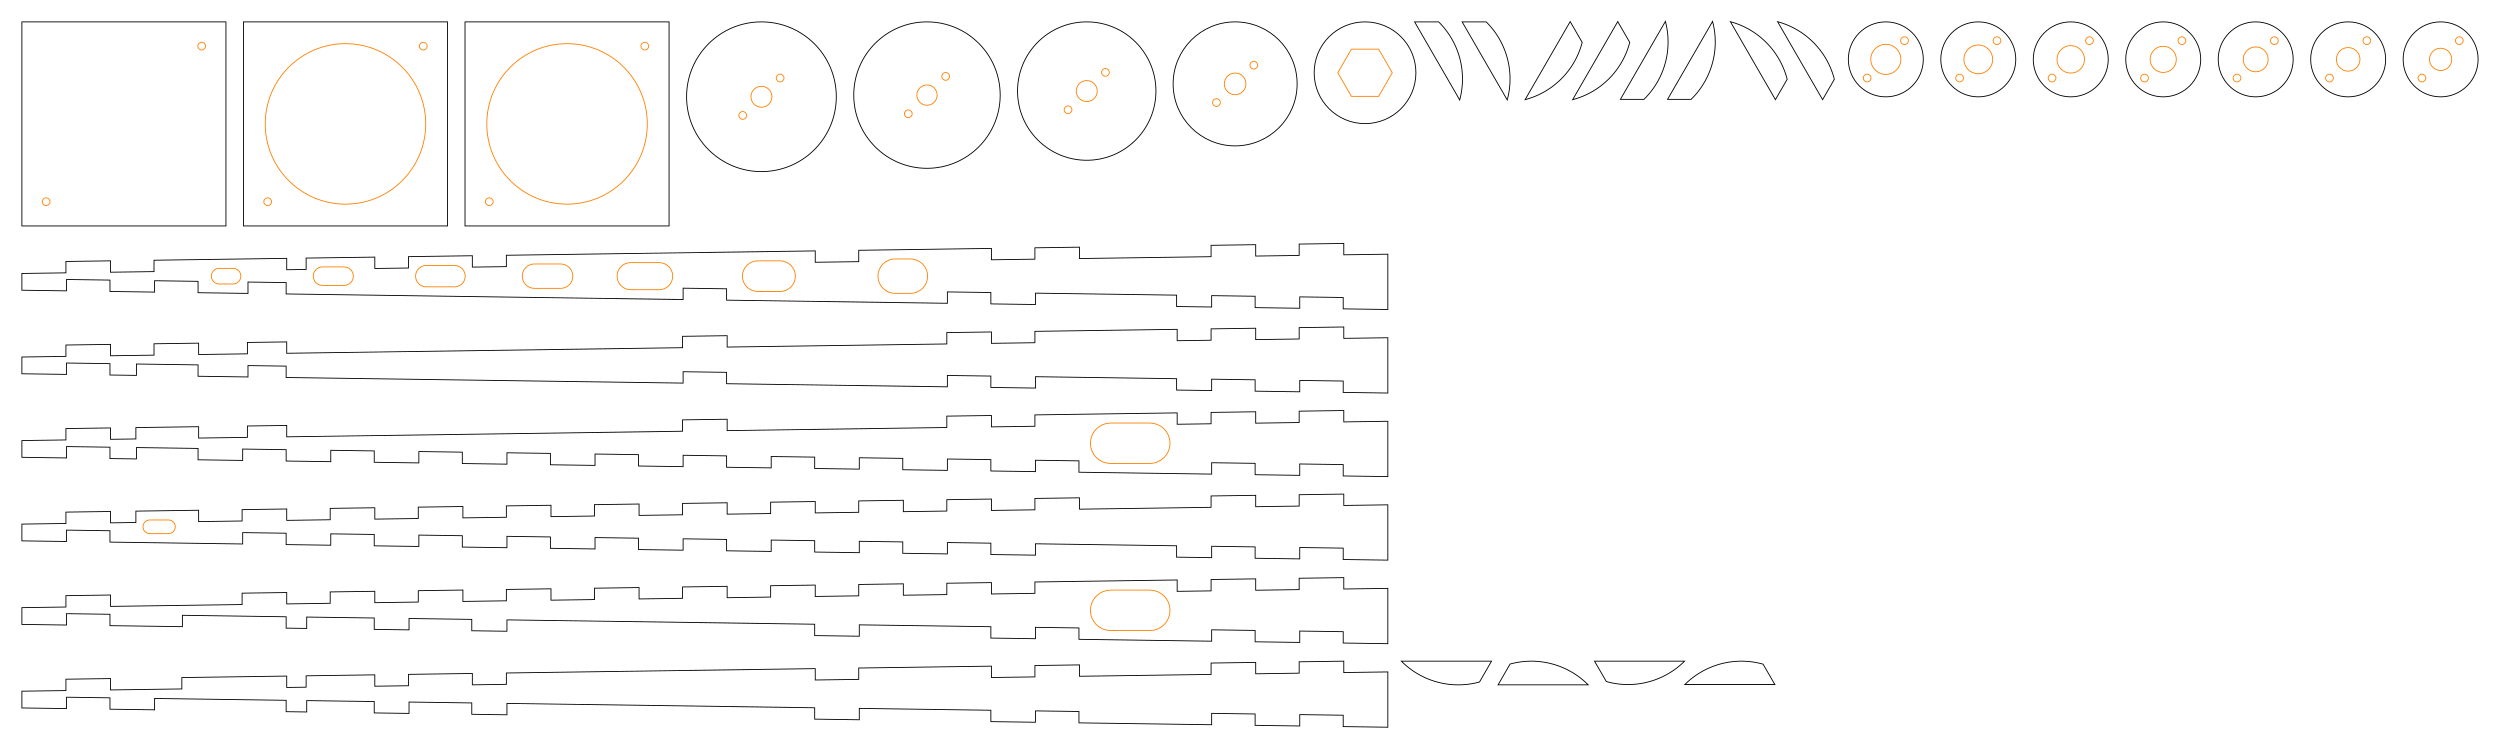
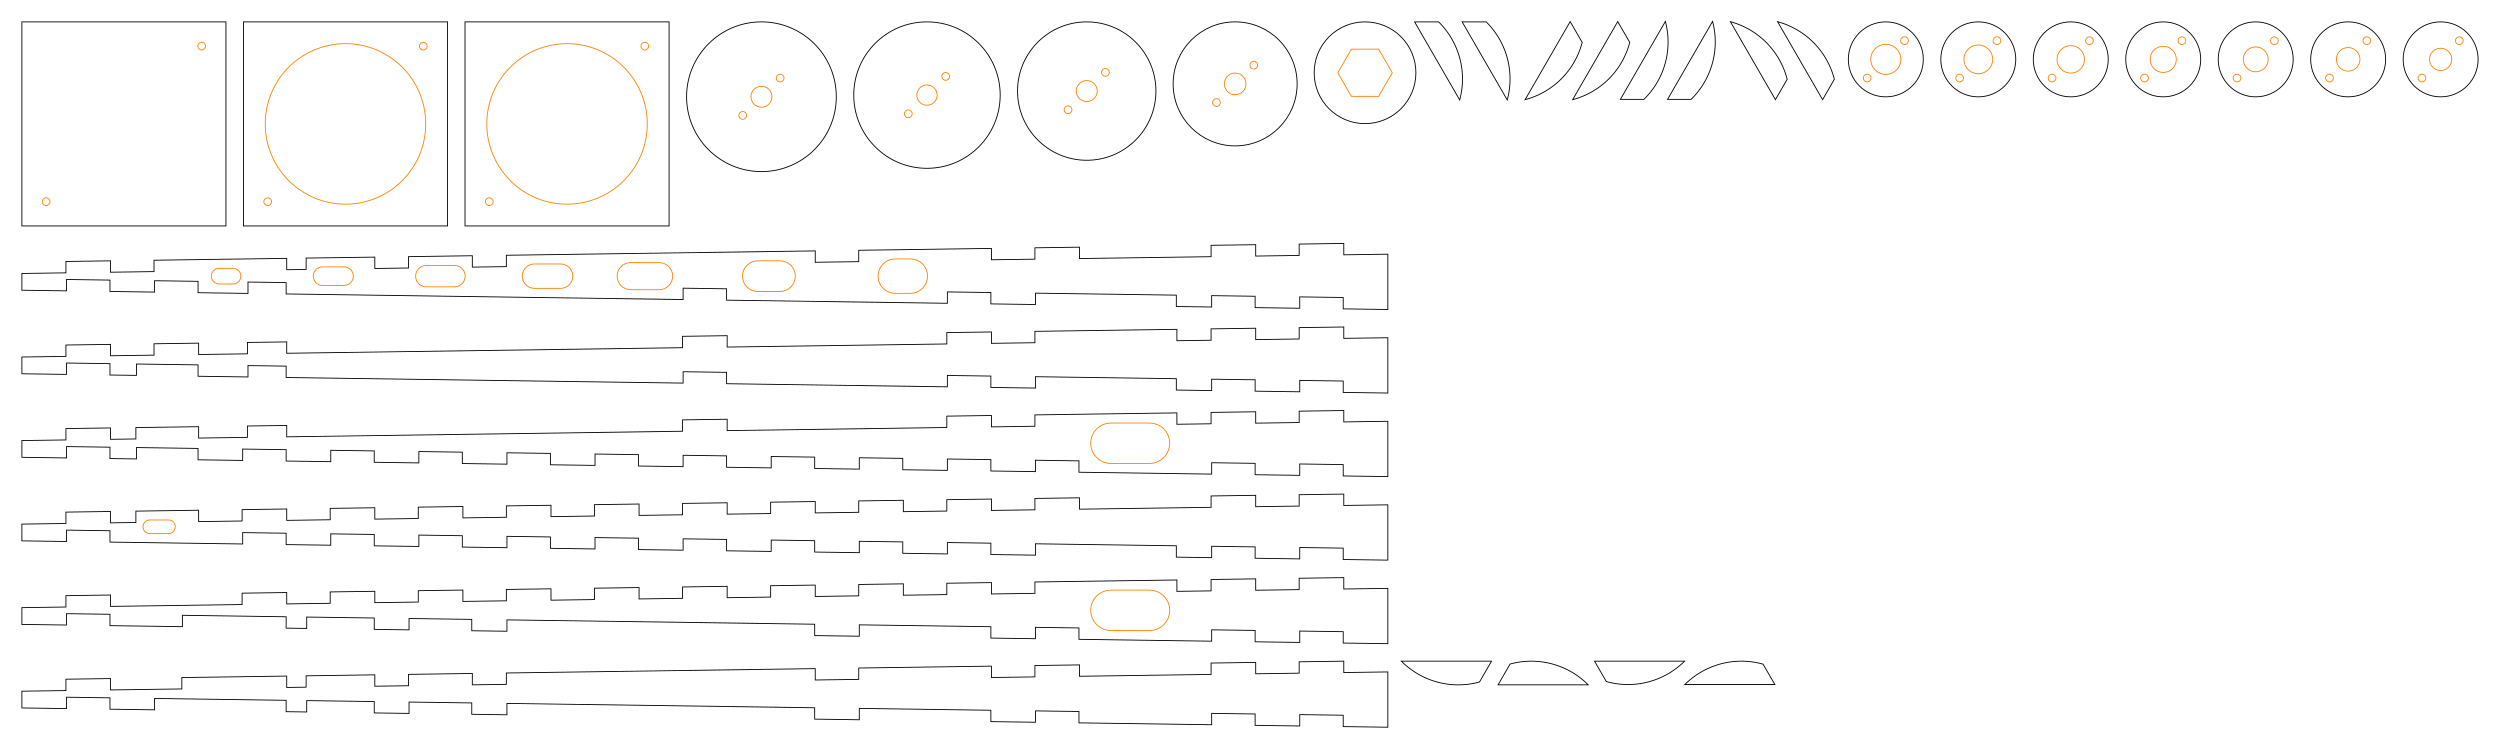
<svg xmlns="http://www.w3.org/2000/svg" width="571.27mm" height="171.18mm" viewBox="0 0 571.27 171.18">
  <g fill="none" stroke="#ff8000" stroke-width="0.2">
    <circle cx="46.087" cy="10.543" r="0.885" />
    <circle cx="10.543" cy="46.087" r="0.885" />
    <circle cx="78.945" cy="28.315" r="18.335" />
    <circle cx="96.717" cy="10.543" r="0.885" />
    <circle cx="61.173" cy="46.087" r="0.885" />
    <circle cx="129.575" cy="28.315" r="18.335" />
    <circle cx="147.347" cy="10.543" r="0.885" />
    <circle cx="111.803" cy="46.087" r="0.885" />
    <circle cx="173.996" cy="22.106" r="2.395" />
    <circle cx="178.266" cy="17.836" r="0.885" />
    <circle cx="169.726" cy="26.376" r="0.885" />
    <circle cx="211.821" cy="21.731" r="2.321" />
    <circle cx="216.091" cy="17.461" r="0.885" />
    <circle cx="207.551" cy="26.001" r="0.885" />
    <circle cx="248.328" cy="20.811" r="2.398" />
    <circle cx="252.598" cy="16.541" r="0.885" />
    <circle cx="244.058" cy="25.081" r="0.885" />
    <circle cx="282.238" cy="19.168" r="2.475" />
    <circle cx="286.509" cy="14.897" r="0.885" />
    <circle cx="277.968" cy="23.438" r="0.885" />
    <path d="M 315.033,11.233 L 318.145,16.624 L 315.033,22.014 L 308.809,22.014 L 305.696,16.624 L 308.809,11.233 Z" />
    <circle cx="430.925" cy="13.565" r="3.438" />
    <circle cx="435.195" cy="9.295" r="0.885" />
    <circle cx="426.655" cy="17.835" r="0.885" />
    <circle cx="452.055" cy="13.565" r="3.290" />
    <circle cx="456.325" cy="9.295" r="0.885" />
    <circle cx="447.785" cy="17.835" r="0.885" />
    <circle cx="473.185" cy="13.565" r="3.141" />
    <circle cx="477.455" cy="9.295" r="0.885" />
    <circle cx="468.915" cy="17.835" r="0.885" />
    <circle cx="494.315" cy="13.565" r="2.992" />
    <circle cx="498.585" cy="9.295" r="0.885" />
    <circle cx="490.045" cy="17.835" r="0.885" />
    <circle cx="515.445" cy="13.565" r="2.844" />
    <circle cx="519.715" cy="9.295" r="0.885" />
    <circle cx="511.175" cy="17.835" r="0.885" />
    <circle cx="536.575" cy="13.565" r="2.695" />
    <circle cx="540.845" cy="9.295" r="0.885" />
    <circle cx="532.305" cy="17.835" r="0.885" />
    <circle cx="557.705" cy="13.565" r="2.546" />
    <circle cx="561.975" cy="9.295" r="0.885" />
    <circle cx="553.435" cy="17.835" r="0.885" />
-     <path d="M 53.246,64.891 L 53.598,64.856 L 53.933,64.755 L 54.242,64.590 L 54.513,64.368 L 54.735,64.097 L 54.900,63.788 L 55.001,63.453 L 55.036,63.104 L 55.001,62.756 L 54.900,62.421 L 54.735,62.112 L 54.513,61.841 L 54.242,61.619 L 53.933,61.454 L 53.598,61.353 L 53.246,61.318 L 50.084,61.318 L 49.732,61.353 L 49.397,61.454 L 49.088,61.619 L 48.817,61.841 L 48.595,62.112 L 48.430,62.421 L 48.329,62.756 L 48.294,63.104 L 48.329,63.453 L 48.430,63.788 L 48.595,64.097 L 48.817,64.368 L 49.088,64.590 L 49.397,64.755 L 49.732,64.856 L 50.084,64.891 Z" />
-     <path d="M 78.628,65.220 L 79.044,65.179 L 79.441,65.058 L 79.806,64.863 L 80.127,64.600 L 80.390,64.279 L 80.585,63.914 L 80.706,63.517 L 80.746,63.104 L 80.706,62.692 L 80.585,62.295 L 80.390,61.930 L 80.127,61.609 L 79.806,61.346 L 79.441,61.151 L 79.044,61.030 L 78.628,60.989 L 73.702,60.989 L 73.286,61.030 L 72.889,61.151 L 72.524,61.346 L 72.203,61.609 L 71.940,61.930 L 71.745,62.295 L 71.624,62.692 L 71.584,63.104 L 71.624,63.517 L 71.745,63.914 L 71.940,64.279 L 72.203,64.600 L 72.524,64.863 L 72.889,65.058 L 73.286,65.179 L 73.702,65.220 Z" />
-     <path d="M 103.856,65.549 L 104.336,65.502 L 104.795,65.363 L 105.217,65.137 L 105.588,64.833 L 105.892,64.463 L 106.118,64.040 L 106.257,63.581 L 106.304,63.104 L 106.257,62.628 L 106.118,62.169 L 105.892,61.746 L 105.588,61.376 L 105.217,61.072 L 104.795,60.846 L 104.336,60.707 L 103.856,60.659 L 97.414,60.659 L 96.934,60.707 L 96.475,60.846 L 96.053,61.072 L 95.682,61.376 L 95.378,61.746 L 95.152,62.169 L 95.013,62.628 L 94.966,63.104 L 95.013,63.581 L 95.152,64.040 L 95.378,64.463 L 95.682,64.833 L 96.053,65.137 L 96.475,65.363 L 96.934,65.502 L 97.414,65.549 Z" />
-     <path d="M 128.101,65.893 L 128.649,65.839 L 129.172,65.681 L 129.654,65.423 L 130.076,65.076 L 130.423,64.654 L 130.681,64.172 L 130.840,63.648 L 130.893,63.104 L 130.840,62.560 L 130.681,62.037 L 130.423,61.555 L 130.076,61.133 L 129.654,60.786 L 129.172,60.528 L 128.649,60.369 L 128.101,60.316 L 122.129,60.316 L 121.581,60.369 L 121.058,60.528 L 120.576,60.786 L 120.154,61.133 L 119.807,61.555 L 119.549,62.037 L 119.390,62.560 L 119.337,63.104 L 119.390,63.648 L 119.549,64.172 L 119.807,64.654 L 120.154,65.076 L 120.576,65.423 L 121.058,65.681 L 121.581,65.839 L 122.129,65.893 Z" />
-     <path d="M 150.623,66.199 L 151.230,66.139 L 151.811,65.963 L 152.346,65.677 L 152.815,65.292 L 153.199,64.824 L 153.485,64.289 L 153.662,63.708 L 153.721,63.104 L 153.662,62.501 L 153.485,61.920 L 153.199,61.385 L 152.815,60.916 L 152.346,60.532 L 151.811,60.246 L 151.230,60.070 L 150.623,60.010 L 144.107,60.010 L 143.500,60.070 L 142.919,60.246 L 142.384,60.532 L 141.915,60.916 L 141.531,61.385 L 141.245,61.920 L 141.068,62.501 L 141.009,63.104 L 141.068,63.708 L 141.245,64.289 L 141.531,64.824 L 141.915,65.292 L 142.384,65.677 L 142.919,65.963 L 143.500,66.139 L 144.107,66.199 Z" />
-     <path d="M 178.248,66.603 L 178.934,66.535 L 179.590,66.336 L 180.195,66.013 L 180.725,65.578 L 181.160,65.048 L 181.483,64.443 L 181.682,63.787 L 181.750,63.104 L 181.682,62.422 L 181.483,61.766 L 181.160,61.161 L 180.725,60.631 L 180.195,60.196 L 179.590,59.872 L 178.934,59.673 L 178.248,59.606 L 173.142,59.606 L 172.456,59.673 L 171.800,59.872 L 171.195,60.196 L 170.665,60.631 L 170.230,61.161 L 169.907,61.766 L 169.708,62.422 L 169.640,63.104 L 169.708,63.787 L 169.907,64.443 L 170.230,65.048 L 170.665,65.578 L 171.195,66.013 L 171.800,66.336 L 172.456,66.535 L 173.142,66.603 Z" />
-     <path d="M 208.033,67.040 L 208.803,66.964 L 209.542,66.740 L 210.222,66.377 L 210.818,65.887 L 211.308,65.291 L 211.671,64.610 L 211.895,63.872 L 211.971,63.104 L 211.895,62.337 L 211.671,61.598 L 211.308,60.918 L 210.818,60.322 L 210.222,59.832 L 209.542,59.469 L 208.803,59.245 L 208.033,59.169 L 204.557,59.169 L 203.787,59.245 L 203.048,59.469 L 202.368,59.832 L 201.772,60.322 L 201.282,60.918 L 200.919,61.598 L 200.695,62.337 L 200.619,63.104 L 200.695,63.872 L 200.919,64.610 L 201.282,65.291 L 201.772,65.887 L 202.368,66.377 L 203.048,66.740 L 203.787,66.964 L 204.557,67.040 Z" />
-     <path d="M 262.740,105.907 L 263.644,105.818 L 264.511,105.555 L 265.310,105.128 L 266.010,104.553 L 266.584,103.853 L 267.011,103.054 L 267.274,102.188 L 267.363,101.286 L 267.274,100.385 L 267.011,99.518 L 266.584,98.719 L 266.010,98.019 L 265.310,97.445 L 264.511,97.018 L 263.644,96.755 L 262.740,96.666 L 253.790,96.666 L 252.886,96.755 L 252.019,97.018 L 251.220,97.445 L 250.520,98.019 L 249.946,98.719 L 249.519,99.518 L 249.256,100.385 L 249.167,101.286 L 249.256,102.188 L 249.519,103.054 L 249.946,103.853 L 250.520,104.553 L 251.220,105.128 L 252.019,105.555 L 252.886,105.818 L 253.790,105.907 Z" />
+     <path d="M 53.246,64.891 L 53.598,64.856 L 53.933,64.755 L 54.242,64.590 L 54.512,64.368 L 54.734,64.097 L 54.899,63.788 L 55.001,63.453 L 55.035,63.104 L 55.001,62.756 L 54.899,62.421 L 54.734,62.112 L 54.512,61.841 L 54.242,61.619 L 53.933,61.454 L 53.598,61.353 L 53.246,61.318 L 50.084,61.318 L 49.732,61.353 L 49.397,61.454 L 49.088,61.619 L 48.818,61.841 L 48.596,62.112 L 48.431,62.421 L 48.329,62.756 L 48.295,63.104 L 48.329,63.453 L 48.431,63.788 L 48.596,64.097 L 48.818,64.368 L 49.088,64.590 L 49.397,64.755 L 49.732,64.856 L 50.084,64.891 Z" />
+     <path d="M 78.627,65.220 L 79.043,65.179 L 79.439,65.058 L 79.805,64.863 L 80.125,64.600 L 80.388,64.279 L 80.584,63.914 L 80.704,63.517 L 80.745,63.104 L 80.704,62.692 L 80.584,62.295 L 80.388,61.930 L 80.125,61.609 L 79.805,61.346 L 79.439,61.151 L 79.043,61.030 L 78.627,60.989 L 73.703,60.989 L 73.287,61.030 L 72.891,61.151 L 72.525,61.346 L 72.205,61.609 L 71.942,61.930 L 71.746,62.295 L 71.626,62.692 L 71.585,63.104 L 71.626,63.517 L 71.746,63.914 L 71.942,64.279 L 72.205,64.600 L 72.525,64.863 L 72.891,65.058 L 73.287,65.179 L 73.703,65.220 Z" />
+     <path d="M 103.852,65.550 L 104.333,65.502 L 104.791,65.363 L 105.214,65.137 L 105.584,64.833 L 105.888,64.463 L 106.114,64.040 L 106.253,63.581 L 106.300,63.104 L 106.253,62.627 L 106.114,62.169 L 105.888,61.746 L 105.584,61.376 L 105.214,61.072 L 104.791,60.846 L 104.333,60.707 L 103.852,60.659 L 97.418,60.659 L 96.937,60.707 L 96.479,60.846 L 96.056,61.072 L 95.686,61.376 L 95.382,61.746 L 95.156,62.169 L 95.017,62.627 L 94.970,63.104 L 95.017,63.581 L 95.156,64.040 L 95.382,64.463 L 95.686,64.833 L 96.056,65.137 L 96.479,65.363 L 96.937,65.502 L 97.418,65.550 Z" />
+     <path d="M 128.093,65.893 L 128.641,65.840 L 129.164,65.681 L 129.646,65.423 L 130.068,65.076 L 130.415,64.654 L 130.673,64.172 L 130.832,63.648 L 130.885,63.104 L 130.832,62.560 L 130.673,62.037 L 130.415,61.555 L 130.068,61.133 L 129.646,60.786 L 129.164,60.528 L 128.641,60.369 L 128.093,60.315 L 122.137,60.315 L 121.589,60.369 L 121.066,60.528 L 120.584,60.786 L 120.162,61.133 L 119.815,61.555 L 119.557,62.037 L 119.398,62.560 L 119.345,63.104 L 119.398,63.648 L 119.557,64.172 L 119.815,64.654 L 120.162,65.076 L 120.584,65.423 L 121.066,65.681 L 121.589,65.840 L 122.137,65.893 Z" />
+     <path d="M 150.612,66.199 L 151.219,66.139 L 151.800,65.963 L 152.335,65.677 L 152.804,65.293 L 153.188,64.824 L 153.474,64.289 L 153.650,63.708 L 153.710,63.104 L 153.650,62.501 L 153.474,61.920 L 153.188,61.385 L 152.804,60.916 L 152.335,60.532 L 151.800,60.246 L 151.219,60.069 L 150.612,60.010 L 144.118,60.010 L 143.511,60.069 L 142.930,60.246 L 142.395,60.532 L 141.926,60.916 L 141.542,61.385 L 141.256,61.920 L 141.080,62.501 L 141.020,63.104 L 141.080,63.708 L 141.256,64.289 L 141.542,64.824 L 141.926,65.293 L 142.395,65.677 L 142.930,65.963 L 143.511,66.139 L 144.118,66.199 Z" />
+     <path d="M 178.233,66.603 L 178.919,66.536 L 179.575,66.337 L 180.180,66.013 L 180.710,65.578 L 181.145,65.048 L 181.468,64.443 L 181.667,63.787 L 181.735,63.104 L 181.667,62.422 L 181.468,61.766 L 181.145,61.161 L 180.710,60.631 L 180.180,60.196 L 179.575,59.872 L 178.919,59.673 L 178.233,59.606 L 173.157,59.606 L 172.471,59.673 L 171.815,59.872 L 171.210,60.196 L 170.680,60.631 L 170.245,61.161 L 169.922,61.766 L 169.723,62.422 L 169.655,63.104 L 169.723,63.787 L 169.922,64.443 L 170.245,65.048 L 170.680,65.578 L 171.210,66.013 L 171.815,66.337 L 172.471,66.536 L 173.157,66.603 Z" />
+     <path d="M 208.016,67.040 L 208.787,66.964 L 209.525,66.740 L 210.205,66.377 L 210.802,65.887 L 211.291,65.291 L 211.655,64.611 L 211.879,63.872 L 211.954,63.104 L 211.879,62.337 L 211.655,61.598 L 211.291,60.918 L 210.802,60.322 L 210.205,59.832 L 209.525,59.468 L 208.787,59.245 L 208.016,59.169 L 204.574,59.169 L 203.803,59.245 L 203.065,59.468 L 202.385,59.832 L 201.788,60.322 L 201.299,60.918 L 200.935,61.598 L 200.711,62.337 L 200.636,63.104 L 200.711,63.872 L 200.935,64.611 L 201.299,65.291 L 201.788,65.887 L 202.385,66.377 L 203.065,66.740 L 203.803,66.964 L 204.574,67.040 Z" />
+     <path d="M 262.676,105.908 L 263.580,105.819 L 264.447,105.556 L 265.246,105.129 L 265.946,104.554 L 266.521,103.854 L 266.948,103.055 L 267.211,102.188 L 267.300,101.286 L 267.211,100.385 L 266.948,99.518 L 266.521,98.719 L 265.946,98.019 L 265.246,97.444 L 264.447,97.017 L 263.580,96.754 L 262.676,96.665 L 253.854,96.665 L 252.950,96.754 L 252.083,97.017 L 251.284,97.444 L 250.584,98.019 L 250.009,98.719 L 249.582,99.518 L 249.319,100.385 L 249.230,101.286 L 249.319,102.188 L 249.582,103.055 L 250.009,103.854 L 250.584,104.554 L 251.284,105.129 L 252.083,105.556 L 252.950,105.819 L 253.854,105.908 Z" />
    <path d="M 38.481,121.943 L 38.790,121.913 L 39.084,121.824 L 39.355,121.679 L 39.592,121.484 L 39.787,121.247 L 39.931,120.976 L 40.020,120.683 L 40.051,120.377 L 40.020,120.072 L 39.931,119.778 L 39.787,119.507 L 39.592,119.270 L 39.355,119.075 L 39.084,118.930 L 38.790,118.841 L 38.481,118.811 L 34.249,118.811 L 33.940,118.841 L 33.646,118.930 L 33.375,119.075 L 33.138,119.270 L 32.943,119.507 L 32.799,119.778 L 32.710,120.072 L 32.679,120.377 L 32.710,120.683 L 32.799,120.976 L 32.943,121.247 L 33.138,121.484 L 33.375,121.679 L 33.646,121.824 L 33.940,121.913 L 34.249,121.943 Z" />
-     <path d="M 262.740,144.088 L 263.644,143.999 L 264.511,143.736 L 265.310,143.310 L 266.010,142.735 L 266.584,142.035 L 267.011,141.236 L 267.274,140.369 L 267.363,139.468 L 267.274,138.567 L 267.011,137.700 L 266.584,136.901 L 266.010,136.201 L 265.310,135.626 L 264.511,135.199 L 263.644,134.937 L 262.740,134.847 L 253.790,134.847 L 252.886,134.937 L 252.019,135.199 L 251.220,135.626 L 250.520,136.201 L 249.946,136.901 L 249.519,137.700 L 249.256,138.567 L 249.167,139.468 L 249.256,140.369 L 249.519,141.236 L 249.946,142.035 L 250.520,142.735 L 251.220,143.310 L 252.019,143.736 L 252.886,143.999 L 253.790,144.088 Z" />
+     <path d="M 262.676,144.089 L 263.580,144.000 L 264.447,143.737 L 265.246,143.310 L 265.946,142.736 L 266.521,142.035 L 266.948,141.236 L 267.211,140.369 L 267.300,139.468 L 267.211,138.566 L 266.948,137.700 L 266.521,136.901 L 265.946,136.200 L 265.246,135.626 L 264.447,135.199 L 263.580,134.936 L 262.676,134.847 L 253.854,134.847 L 252.950,134.936 L 252.083,135.199 L 251.284,135.626 L 250.584,136.200 L 250.009,136.901 L 249.582,137.700 L 249.319,138.566 L 249.230,139.468 L 249.319,140.369 L 249.582,141.236 L 250.009,142.035 L 250.584,142.736 L 251.284,143.310 L 252.083,143.737 L 252.950,144.000 L 253.854,144.089 Z" />
  </g>
  <g fill="none" stroke="#000000" stroke-width="0.2">
    <path d="M 51.630,5.000 L 51.630,51.630 L 5.000,51.630 L 5.000,5.000 Z" />
    <path d="M 102.260,5.000 L 102.260,51.630 L 55.630,51.630 L 55.630,5.000 Z" />
    <path d="M 152.890,5.000 L 152.890,51.630 L 106.260,51.630 L 106.260,5.000 Z" />
    <circle cx="173.996" cy="22.106" r="17.106" />
    <circle cx="211.821" cy="21.731" r="16.731" />
    <circle cx="248.328" cy="20.811" r="15.811" />
    <circle cx="282.238" cy="19.168" r="14.167" />
    <circle cx="311.921" cy="16.624" r="11.624" />
    <path d="M 333.705,22.220 L 333.809,21.752 L 333.900,21.281 L 333.979,20.808 L 334.045,20.334 L 334.099,19.857 L 334.141,19.380 L 334.170,18.901 L 334.186,18.422 L 334.190,17.942 L 334.181,17.463 L 334.160,16.984 L 334.126,16.506 L 334.080,16.028 L 334.021,15.553 L 333.950,15.078 L 333.866,14.606 L 333.770,14.136 L 333.662,13.669 L 333.542,13.205 L 333.409,12.744 L 333.265,12.287 L 333.109,11.834 L 332.940,11.385 L 332.760,10.941 L 332.569,10.501 L 332.366,10.067 L 332.152,9.638 L 331.926,9.214 L 331.690,8.797 L 331.443,8.386 L 331.185,7.982 L 330.917,7.585 L 330.638,7.195 L 330.349,6.812 L 330.050,6.437 L 329.742,6.070 L 329.424,5.711 L 329.097,5.361 L 328.742,5.000 L 323.250,5.000 L 330.795,18.067 L 333.551,22.841 Z" />
    <path d="M 344.571,22.220 L 344.675,21.752 L 344.766,21.281 L 344.845,20.808 L 344.911,20.334 L 344.965,19.857 L 345.007,19.380 L 345.036,18.901 L 345.052,18.422 L 345.056,17.942 L 345.047,17.463 L 345.026,16.984 L 344.992,16.506 L 344.946,16.028 L 344.887,15.553 L 344.816,15.078 L 344.732,14.606 L 344.636,14.136 L 344.528,13.669 L 344.408,13.205 L 344.275,12.744 L 344.131,12.287 L 343.975,11.834 L 343.806,11.385 L 343.626,10.941 L 343.435,10.501 L 343.232,10.067 L 343.018,9.638 L 342.792,9.214 L 342.556,8.797 L 342.309,8.386 L 342.051,7.982 L 341.783,7.585 L 341.504,7.195 L 341.215,6.812 L 340.916,6.437 L 340.608,6.070 L 340.290,5.711 L 339.963,5.361 L 339.608,5.000 L 334.116,5.000 L 341.661,18.067 L 344.417,22.841 Z" />
    <path d="M 349.113,22.599 L 349.570,22.455 L 350.024,22.298 L 350.473,22.130 L 350.917,21.950 L 351.357,21.759 L 351.791,21.556 L 352.220,21.342 L 352.643,21.116 L 353.060,20.880 L 353.471,20.633 L 353.875,20.375 L 354.273,20.106 L 354.663,19.828 L 355.046,19.539 L 355.421,19.240 L 355.788,18.932 L 356.147,18.614 L 356.497,18.287 L 356.839,17.950 L 357.172,17.605 L 357.495,17.251 L 357.810,16.889 L 358.114,16.519 L 358.409,16.141 L 358.694,15.756 L 358.969,15.363 L 359.233,14.963 L 359.487,14.556 L 359.730,14.143 L 359.962,13.723 L 360.184,13.298 L 360.393,12.866 L 360.592,12.430 L 360.779,11.989 L 360.954,11.542 L 361.118,11.092 L 361.270,10.637 L 361.410,10.178 L 361.545,9.691 L 358.799,4.935 L 351.255,18.002 L 348.498,22.776 Z" />
    <path d="M 359.979,22.599 L 360.436,22.455 L 360.890,22.298 L 361.339,22.130 L 361.783,21.950 L 362.223,21.759 L 362.657,21.556 L 363.086,21.342 L 363.509,21.116 L 363.926,20.880 L 364.337,20.633 L 364.741,20.375 L 365.139,20.106 L 365.529,19.828 L 365.912,19.539 L 366.287,19.240 L 366.654,18.932 L 367.013,18.614 L 367.363,18.287 L 367.705,17.950 L 368.038,17.605 L 368.361,17.251 L 368.676,16.889 L 368.980,16.519 L 369.275,16.141 L 369.560,15.756 L 369.835,15.363 L 370.099,14.963 L 370.353,14.556 L 370.596,14.143 L 370.828,13.723 L 371.050,13.298 L 371.259,12.866 L 371.458,12.430 L 371.645,11.989 L 371.821,11.542 L 371.984,11.092 L 372.136,10.637 L 372.276,10.178 L 372.411,9.691 L 369.665,4.935 L 362.121,18.002 L 359.364,22.776 Z" />
    <path d="M 380.556,4.892 L 377.857,9.566 L 370.271,22.706 L 375.645,22.706 L 376.002,22.348 L 376.331,21.999 L 376.651,21.642 L 376.962,21.277 L 377.263,20.904 L 377.554,20.523 L 377.835,20.134 L 378.105,19.738 L 378.365,19.336 L 378.615,18.926 L 378.854,18.510 L 379.082,18.088 L 379.298,17.661 L 379.504,17.227 L 379.698,16.789 L 379.880,16.346 L 380.051,15.898 L 380.210,15.445 L 380.357,14.989 L 380.492,14.529 L 380.615,14.065 L 380.726,13.599 L 380.824,13.130 L 380.911,12.658 L 380.985,12.184 L 381.046,11.709 L 381.095,11.232 L 381.132,10.754 L 381.156,10.275 L 381.167,9.796 L 381.166,9.316 L 381.152,8.837 L 381.126,8.358 L 381.087,7.880 L 381.036,7.403 L 380.972,6.928 L 380.896,6.455 L 380.808,5.984 L 380.707,5.515 Z" />
    <path d="M 391.336,4.892 L 388.638,9.566 L 381.051,22.706 L 386.426,22.706 L 386.782,22.348 L 387.112,21.999 L 387.432,21.642 L 387.742,21.277 L 388.043,20.904 L 388.334,20.523 L 388.615,20.134 L 388.886,19.738 L 389.146,19.336 L 389.395,18.926 L 389.634,18.510 L 389.862,18.088 L 390.079,17.661 L 390.284,17.227 L 390.478,16.789 L 390.660,16.346 L 390.831,15.898 L 390.990,15.445 L 391.137,14.989 L 391.272,14.529 L 391.395,14.065 L 391.506,13.599 L 391.605,13.130 L 391.691,12.658 L 391.765,12.184 L 391.827,11.709 L 391.876,11.232 L 391.912,10.754 L 391.936,10.275 L 391.948,9.796 L 391.946,9.316 L 391.933,8.837 L 391.907,8.358 L 391.868,7.880 L 391.817,7.403 L 391.753,6.928 L 391.677,6.455 L 391.588,5.984 L 391.488,5.515 Z" />
    <path d="M 395.411,4.957 L 398.110,9.631 L 405.696,22.771 L 408.384,18.117 L 408.252,17.629 L 408.114,17.169 L 407.965,16.714 L 407.804,16.262 L 407.631,15.815 L 407.447,15.372 L 407.251,14.935 L 407.043,14.503 L 406.824,14.076 L 406.595,13.655 L 406.354,13.240 L 406.103,12.832 L 405.840,12.431 L 405.568,12.036 L 405.285,11.649 L 404.992,11.269 L 404.690,10.897 L 404.378,10.533 L 404.056,10.178 L 403.725,9.831 L 403.385,9.492 L 403.037,9.163 L 402.680,8.843 L 402.314,8.533 L 401.941,8.232 L 401.560,7.941 L 401.171,7.660 L 400.776,7.389 L 400.373,7.129 L 399.963,6.879 L 399.548,6.641 L 399.126,6.413 L 398.698,6.196 L 398.265,5.991 L 397.826,5.797 L 397.383,5.614 L 396.935,5.444 L 396.483,5.285 L 396.026,5.138 Z" />
    <path d="M 406.192,4.957 L 408.890,9.631 L 416.477,22.771 L 419.164,18.117 L 419.032,17.629 L 418.895,17.169 L 418.746,16.714 L 418.584,16.262 L 418.412,15.815 L 418.227,15.372 L 418.031,14.935 L 417.824,14.503 L 417.605,14.076 L 417.375,13.655 L 417.134,13.240 L 416.883,12.832 L 416.621,12.431 L 416.348,12.036 L 416.066,11.649 L 415.773,11.269 L 415.470,10.897 L 415.158,10.533 L 414.836,10.178 L 414.506,9.831 L 414.166,9.492 L 413.817,9.163 L 413.460,8.843 L 413.095,8.533 L 412.721,8.232 L 412.340,7.941 L 411.952,7.660 L 411.556,7.389 L 411.153,7.129 L 410.744,6.879 L 410.328,6.641 L 409.906,6.413 L 409.478,6.196 L 409.045,5.991 L 408.607,5.797 L 408.163,5.614 L 407.715,5.444 L 407.263,5.285 L 406.807,5.138 Z" />
    <circle cx="430.925" cy="13.565" r="8.565" />
    <circle cx="452.055" cy="13.565" r="8.565" />
    <circle cx="473.185" cy="13.565" r="8.565" />
    <circle cx="494.315" cy="13.565" r="8.565" />
    <circle cx="515.445" cy="13.565" r="8.565" />
    <circle cx="536.575" cy="13.565" r="8.565" />
    <circle cx="557.705" cy="13.565" r="8.565" />
-     <path d="M 5.000,62.489 L 15.065,62.347 L 15.065,59.749 L 25.259,59.605 L 25.259,62.203 L 35.194,62.063 L 35.194,59.465 L 65.517,59.037 L 65.517,61.635 L 69.953,61.572 L 69.953,58.974 L 85.646,58.753 L 85.646,61.351 L 93.336,61.243 L 93.336,58.644 L 107.934,58.438 L 107.934,61.037 L 115.710,60.927 L 115.710,58.329 L 186.291,57.333 L 186.291,59.931 L 196.226,59.791 L 196.226,57.193 L 226.549,56.765 L 226.549,59.363 L 236.484,59.223 L 236.484,56.625 L 246.678,56.481 L 246.678,59.079 L 276.742,58.655 L 276.742,56.057 L 286.936,55.913 L 286.936,58.511 L 296.871,58.371 L 296.871,55.773 L 307.065,55.629 L 307.065,58.227 L 317.130,58.085 L 317.130,70.722 L 306.935,70.578 L 306.935,67.980 L 297.001,67.840 L 297.001,70.438 L 286.806,70.294 L 286.806,67.696 L 276.872,67.556 L 276.872,70.154 L 268.863,70.041 L 268.863,67.443 L 236.614,66.988 L 236.614,69.586 L 226.419,69.442 L 226.419,66.844 L 216.485,66.704 L 216.485,69.302 L 166.032,68.590 L 166.032,65.992 L 156.098,65.852 L 156.098,68.450 L 65.387,67.170 L 65.387,64.572 L 56.666,64.449 L 56.666,67.047 L 45.258,66.886 L 45.258,64.288 L 35.324,64.148 L 35.324,66.746 L 25.129,66.602 L 25.129,64.004 L 15.195,63.864 L 15.195,66.462 L 5.000,66.318 Z" />
-     <path d="M 5.000,81.580 L 15.065,81.438 L 15.065,78.840 L 25.259,78.696 L 25.259,81.294 L 35.194,81.154 L 35.194,78.556 L 45.388,78.412 L 45.388,81.010 L 56.536,80.853 L 56.536,78.255 L 65.517,78.128 L 65.517,80.726 L 155.968,79.450 L 155.968,76.852 L 166.162,76.708 L 166.162,79.306 L 216.355,78.598 L 216.355,76.000 L 226.549,75.856 L 226.549,78.454 L 236.484,78.314 L 236.484,75.716 L 268.993,75.257 L 268.993,77.855 L 276.742,77.746 L 276.742,75.148 L 286.936,75.004 L 286.936,77.602 L 296.871,77.462 L 296.871,74.864 L 307.065,74.720 L 307.065,77.318 L 317.130,77.176 L 317.130,89.813 L 306.935,89.669 L 306.935,87.071 L 297.001,86.931 L 297.001,89.529 L 286.806,89.385 L 286.806,86.787 L 276.872,86.647 L 276.872,89.245 L 268.863,89.132 L 268.863,86.534 L 236.614,86.079 L 236.614,88.677 L 226.419,88.533 L 226.419,85.935 L 216.485,85.795 L 216.485,88.393 L 166.032,87.681 L 166.032,85.083 L 156.098,84.943 L 156.098,87.541 L 65.387,86.261 L 65.387,83.663 L 56.666,83.540 L 56.666,86.138 L 45.258,85.977 L 45.258,83.379 L 31.179,83.180 L 31.179,85.778 L 25.129,85.693 L 25.129,83.095 L 15.195,82.955 L 15.195,85.553 L 5.000,85.409 Z" />
-     <path d="M 5.000,100.671 L 15.065,100.529 L 15.065,97.930 L 25.259,97.787 L 25.259,100.385 L 31.049,100.303 L 31.049,97.705 L 45.388,97.503 L 45.388,100.101 L 56.536,99.943 L 56.536,97.345 L 65.517,97.219 L 65.517,99.817 L 155.968,98.541 L 155.968,95.943 L 166.162,95.799 L 166.162,98.397 L 216.355,97.689 L 216.355,95.091 L 226.549,94.947 L 226.549,97.545 L 236.484,97.405 L 236.484,94.807 L 268.993,94.348 L 268.993,96.946 L 276.742,96.837 L 276.742,94.239 L 286.936,94.095 L 286.936,96.693 L 296.871,96.553 L 296.871,93.955 L 307.065,93.811 L 307.065,96.409 L 317.130,96.267 L 317.130,108.904 L 306.935,108.760 L 306.935,106.162 L 297.001,106.021 L 297.001,108.620 L 286.806,108.476 L 286.806,105.878 L 276.872,105.738 L 276.872,108.336 L 246.548,107.908 L 246.548,105.310 L 236.614,105.170 L 236.614,107.768 L 226.419,107.624 L 226.419,105.026 L 216.485,104.886 L 216.485,107.484 L 206.290,107.340 L 206.290,104.742 L 196.356,104.602 L 196.356,107.200 L 186.161,107.056 L 186.161,104.458 L 176.227,104.318 L 176.227,106.916 L 166.032,106.772 L 166.032,104.174 L 156.098,104.034 L 156.098,106.632 L 145.903,106.488 L 145.903,103.890 L 135.969,103.750 L 135.969,106.348 L 125.774,106.204 L 125.774,103.606 L 115.840,103.466 L 115.840,106.064 L 105.645,105.920 L 105.645,103.322 L 95.711,103.182 L 95.711,105.780 L 85.516,105.636 L 85.516,103.038 L 75.582,102.898 L 75.582,105.496 L 65.387,105.352 L 65.387,102.754 L 55.453,102.614 L 55.453,105.212 L 45.258,105.068 L 45.258,102.470 L 31.179,102.271 L 31.179,104.869 L 25.129,104.784 L 25.129,102.186 L 15.195,102.046 L 15.195,104.644 L 5.000,104.500 Z" />
-     <path d="M 5.000,119.761 L 15.065,119.619 L 15.065,117.021 L 25.259,116.878 L 25.259,119.476 L 31.049,119.394 L 31.049,116.796 L 45.388,116.594 L 45.388,119.192 L 55.323,119.051 L 55.323,116.453 L 65.517,116.310 L 65.517,118.908 L 75.452,118.767 L 75.452,116.169 L 85.646,116.026 L 85.646,118.624 L 95.581,118.483 L 95.581,115.885 L 105.775,115.742 L 105.775,118.340 L 115.710,118.199 L 115.710,115.601 L 125.904,115.458 L 125.904,118.056 L 135.839,117.916 L 135.839,115.317 L 146.033,115.174 L 146.033,117.772 L 155.968,117.632 L 155.968,115.033 L 166.162,114.890 L 166.162,117.488 L 176.097,117.348 L 176.097,114.749 L 186.291,114.606 L 186.291,117.204 L 196.226,117.064 L 196.226,114.465 L 206.420,114.322 L 206.420,116.920 L 216.355,116.780 L 216.355,114.181 L 226.549,114.038 L 226.549,116.636 L 236.484,116.496 L 236.484,113.897 L 246.678,113.754 L 246.678,116.352 L 276.742,115.928 L 276.742,113.330 L 286.936,113.186 L 286.936,115.784 L 296.871,115.644 L 296.871,113.046 L 307.065,112.902 L 307.065,115.500 L 317.130,115.358 L 317.130,127.994 L 306.935,127.851 L 306.935,125.253 L 297.001,125.112 L 297.001,127.710 L 286.806,127.567 L 286.806,124.969 L 276.872,124.828 L 276.872,127.426 L 268.863,127.313 L 268.863,124.715 L 236.614,124.260 L 236.614,126.858 L 226.419,126.715 L 226.419,124.117 L 216.485,123.976 L 216.485,126.574 L 206.290,126.431 L 206.290,123.833 L 196.356,123.692 L 196.356,126.291 L 186.161,126.147 L 186.161,123.549 L 176.227,123.408 L 176.227,126.007 L 166.032,125.863 L 166.032,123.265 L 156.098,123.124 L 156.098,125.723 L 145.903,125.579 L 145.903,122.981 L 135.969,122.840 L 135.969,125.439 L 125.774,125.295 L 125.774,122.697 L 115.840,122.556 L 115.840,125.155 L 105.645,125.011 L 105.645,122.413 L 95.711,122.272 L 95.711,124.871 L 85.516,124.727 L 85.516,122.129 L 75.582,121.989 L 75.582,124.587 L 65.387,124.443 L 65.387,121.845 L 55.453,121.705 L 55.453,124.303 L 25.129,123.875 L 25.129,121.277 L 15.195,121.137 L 15.195,123.735 L 5.000,123.591 Z" />
-     <path d="M 5.000,138.852 L 15.065,138.710 L 15.065,136.112 L 25.259,135.968 L 25.259,138.566 L 55.323,138.142 L 55.323,135.544 L 65.517,135.400 L 65.517,137.999 L 75.452,137.858 L 75.452,135.260 L 85.646,135.116 L 85.646,137.715 L 95.581,137.574 L 95.581,134.976 L 105.775,134.832 L 105.775,137.431 L 115.710,137.290 L 115.710,134.692 L 125.904,134.548 L 125.904,137.147 L 135.839,137.006 L 135.839,134.408 L 146.033,134.264 L 146.033,136.863 L 155.968,136.722 L 155.968,134.124 L 166.162,133.980 L 166.162,136.579 L 176.097,136.438 L 176.097,133.840 L 186.291,133.697 L 186.291,136.295 L 196.226,136.154 L 196.226,133.556 L 206.420,133.413 L 206.420,136.011 L 216.355,135.870 L 216.355,133.272 L 226.549,133.129 L 226.549,135.727 L 236.484,135.586 L 236.484,132.988 L 268.993,132.530 L 268.993,135.128 L 276.742,135.018 L 276.742,132.420 L 286.936,132.277 L 286.936,134.875 L 296.871,134.734 L 296.871,132.136 L 307.065,131.993 L 307.065,134.591 L 317.130,134.449 L 317.130,147.085 L 306.935,146.941 L 306.935,144.343 L 297.001,144.203 L 297.001,146.801 L 286.806,146.657 L 286.806,144.059 L 276.872,143.919 L 276.872,146.517 L 246.548,146.090 L 246.548,143.491 L 236.614,143.351 L 236.614,145.949 L 226.419,145.806 L 226.419,143.207 L 196.356,142.783 L 196.356,145.381 L 186.161,145.238 L 186.161,142.639 L 115.840,141.647 L 115.840,144.245 L 107.804,144.132 L 107.804,141.534 L 93.466,141.332 L 93.466,143.930 L 85.516,143.818 L 85.516,141.220 L 70.083,141.002 L 70.083,143.600 L 65.387,143.534 L 65.387,140.936 L 41.681,140.601 L 41.681,143.199 L 25.129,142.966 L 25.129,140.368 L 15.195,140.227 L 15.195,142.826 L 5.000,142.682 Z" />
-     <path d="M 5.000,157.943 L 15.065,157.801 L 15.065,155.203 L 25.259,155.059 L 25.259,157.657 L 41.551,157.428 L 41.551,154.829 L 65.517,154.491 L 65.517,157.089 L 69.953,157.027 L 69.953,154.429 L 85.646,154.207 L 85.646,156.805 L 93.336,156.697 L 93.336,154.099 L 107.934,153.893 L 107.934,156.491 L 115.710,156.381 L 115.710,153.783 L 186.291,152.787 L 186.291,155.385 L 196.226,155.245 L 196.226,152.647 L 226.549,152.219 L 226.549,154.817 L 236.484,154.677 L 236.484,152.079 L 246.678,151.935 L 246.678,154.533 L 276.742,154.109 L 276.742,151.511 L 286.936,151.367 L 286.936,153.966 L 296.871,153.825 L 296.871,151.227 L 307.065,151.083 L 307.065,153.682 L 317.130,153.540 L 317.130,166.176 L 306.935,166.032 L 306.935,163.434 L 297.001,163.294 L 297.001,165.892 L 286.806,165.748 L 286.806,163.150 L 276.872,163.010 L 276.872,165.608 L 246.548,165.180 L 246.548,162.582 L 236.614,162.442 L 236.614,165.040 L 226.419,164.896 L 226.419,162.298 L 196.356,161.874 L 196.356,164.472 L 186.161,164.328 L 186.161,161.730 L 115.840,160.738 L 115.840,163.336 L 107.804,163.223 L 107.804,160.625 L 93.466,160.423 L 93.466,163.021 L 85.516,162.908 L 85.516,160.310 L 70.083,160.093 L 70.083,162.691 L 65.387,162.625 L 65.387,160.026 L 35.324,159.602 L 35.324,162.200 L 25.129,162.057 L 25.129,159.458 L 15.195,159.318 L 15.195,161.916 L 5.000,161.773 Z" />
+     <path d="M 5.000,62.489 L 15.065,62.347 L 15.065,59.749 L 25.259,59.605 L 25.259,62.203 L 35.194,62.063 L 35.194,59.465 L 65.517,59.037 L 65.517,61.635 L 69.955,61.572 L 69.955,58.974 L 85.646,58.753 L 85.646,61.351 L 93.339,61.242 L 93.339,58.644 L 107.931,58.439 L 107.931,61.037 L 115.710,60.927 L 115.710,58.329 L 186.291,57.333 L 186.291,59.931 L 196.226,59.791 L 196.226,57.193 L 226.549,56.765 L 226.549,59.363 L 236.484,59.223 L 236.484,56.625 L 246.678,56.481 L 246.678,59.079 L 276.742,58.655 L 276.742,56.057 L 286.936,55.913 L 286.936,58.511 L 296.871,58.371 L 296.871,55.773 L 307.065,55.629 L 307.065,58.227 L 317.130,58.085 L 317.130,70.722 L 306.935,70.578 L 306.935,67.980 L 297.001,67.840 L 297.001,70.438 L 286.806,70.294 L 286.806,67.696 L 276.872,67.556 L 276.872,70.154 L 268.800,70.040 L 268.800,67.442 L 236.614,66.988 L 236.614,69.586 L 226.419,69.442 L 226.419,66.844 L 216.485,66.704 L 216.485,69.302 L 166.032,68.590 L 166.032,65.992 L 156.098,65.852 L 156.098,68.450 L 65.387,67.170 L 65.387,64.572 L 56.666,64.449 L 56.666,67.047 L 45.258,66.886 L 45.258,64.288 L 35.324,64.148 L 35.324,66.746 L 25.129,66.602 L 25.129,64.004 L 15.195,63.864 L 15.195,66.462 L 5.000,66.318 Z" />
+     <path d="M 5.000,81.580 L 15.065,81.438 L 15.065,78.840 L 25.259,78.696 L 25.259,81.294 L 35.194,81.154 L 35.194,78.556 L 45.388,78.412 L 45.388,81.010 L 56.536,80.853 L 56.536,78.255 L 65.517,78.128 L 65.517,80.726 L 155.968,79.450 L 155.968,76.852 L 166.162,76.708 L 166.162,79.306 L 216.355,78.598 L 216.355,76.000 L 226.549,75.856 L 226.549,78.454 L 236.484,78.314 L 236.484,75.716 L 268.930,75.258 L 268.930,77.856 L 276.742,77.746 L 276.742,75.148 L 286.936,75.004 L 286.936,77.602 L 296.871,77.462 L 296.871,74.864 L 307.065,74.720 L 307.065,77.318 L 317.130,77.176 L 317.130,89.813 L 306.935,89.669 L 306.935,87.071 L 297.001,86.931 L 297.001,89.529 L 286.806,89.385 L 286.806,86.787 L 276.872,86.647 L 276.872,89.245 L 268.800,89.131 L 268.800,86.533 L 236.614,86.079 L 236.614,88.677 L 226.419,88.533 L 226.419,85.935 L 216.485,85.795 L 216.485,88.393 L 166.032,87.681 L 166.032,85.083 L 156.098,84.943 L 156.098,87.541 L 65.387,86.261 L 65.387,83.663 L 56.666,83.540 L 56.666,86.138 L 45.258,85.977 L 45.258,83.379 L 31.179,83.180 L 31.179,85.778 L 25.129,85.693 L 25.129,83.095 L 15.195,82.955 L 15.195,85.553 L 5.000,85.409 Z" />
+     <path d="M 5.000,100.671 L 15.065,100.529 L 15.065,97.930 L 25.259,97.787 L 25.259,100.385 L 31.049,100.303 L 31.049,97.705 L 45.388,97.503 L 45.388,100.101 L 56.536,99.943 L 56.536,97.345 L 65.517,97.219 L 65.517,99.817 L 155.968,98.541 L 155.968,95.943 L 166.162,95.799 L 166.162,98.397 L 216.355,97.689 L 216.355,95.091 L 226.549,94.947 L 226.549,97.545 L 236.484,97.405 L 236.484,94.807 L 268.930,94.349 L 268.930,96.947 L 276.742,96.837 L 276.742,94.239 L 286.936,94.095 L 286.936,96.693 L 296.871,96.553 L 296.871,93.955 L 307.065,93.811 L 307.065,96.409 L 317.130,96.267 L 317.130,108.904 L 306.935,108.760 L 306.935,106.162 L 297.001,106.021 L 297.001,108.620 L 286.806,108.476 L 286.806,105.878 L 276.872,105.738 L 276.872,108.336 L 246.548,107.908 L 246.548,105.310 L 236.614,105.170 L 236.614,107.768 L 226.419,107.624 L 226.419,105.026 L 216.485,104.886 L 216.485,107.484 L 206.290,107.340 L 206.290,104.742 L 196.356,104.602 L 196.356,107.200 L 186.161,107.056 L 186.161,104.458 L 176.227,104.318 L 176.227,106.916 L 166.032,106.772 L 166.032,104.174 L 156.098,104.034 L 156.098,106.632 L 145.903,106.488 L 145.903,103.890 L 135.969,103.750 L 135.969,106.348 L 125.774,106.204 L 125.774,103.606 L 115.840,103.466 L 115.840,106.064 L 105.645,105.920 L 105.645,103.322 L 95.711,103.182 L 95.711,105.780 L 85.516,105.636 L 85.516,103.038 L 75.582,102.898 L 75.582,105.496 L 65.387,105.352 L 65.387,102.754 L 55.453,102.614 L 55.453,105.212 L 45.258,105.068 L 45.258,102.470 L 31.179,102.271 L 31.179,104.869 L 25.129,104.784 L 25.129,102.186 L 15.195,102.046 L 15.195,104.644 L 5.000,104.500 Z" />
+     <path d="M 5.000,119.761 L 15.065,119.619 L 15.065,117.021 L 25.259,116.878 L 25.259,119.476 L 31.049,119.394 L 31.049,116.796 L 45.388,116.594 L 45.388,119.192 L 55.323,119.051 L 55.323,116.453 L 65.517,116.310 L 65.517,118.908 L 75.452,118.767 L 75.452,116.169 L 85.646,116.026 L 85.646,118.624 L 95.581,118.483 L 95.581,115.885 L 105.775,115.742 L 105.775,118.340 L 115.710,118.199 L 115.710,115.601 L 125.904,115.458 L 125.904,118.056 L 135.839,117.916 L 135.839,115.317 L 146.033,115.174 L 146.033,117.772 L 155.968,117.632 L 155.968,115.033 L 166.162,114.890 L 166.162,117.488 L 176.097,117.348 L 176.097,114.749 L 186.291,114.606 L 186.291,117.204 L 196.226,117.064 L 196.226,114.465 L 206.420,114.322 L 206.420,116.920 L 216.355,116.780 L 216.355,114.181 L 226.549,114.038 L 226.549,116.636 L 236.484,116.496 L 236.484,113.897 L 246.678,113.754 L 246.678,116.352 L 276.742,115.928 L 276.742,113.330 L 286.936,113.186 L 286.936,115.784 L 296.871,115.644 L 296.871,113.046 L 307.065,112.902 L 307.065,115.500 L 317.130,115.358 L 317.130,127.994 L 306.935,127.851 L 306.935,125.253 L 297.001,125.112 L 297.001,127.710 L 286.806,127.567 L 286.806,124.969 L 276.872,124.828 L 276.872,127.426 L 268.800,127.313 L 268.800,124.715 L 236.614,124.260 L 236.614,126.858 L 226.419,126.715 L 226.419,124.117 L 216.485,123.976 L 216.485,126.574 L 206.290,126.431 L 206.290,123.833 L 196.356,123.692 L 196.356,126.291 L 186.161,126.147 L 186.161,123.549 L 176.227,123.408 L 176.227,126.007 L 166.032,125.863 L 166.032,123.265 L 156.098,123.124 L 156.098,125.723 L 145.903,125.579 L 145.903,122.981 L 135.969,122.840 L 135.969,125.439 L 125.774,125.295 L 125.774,122.697 L 115.840,122.556 L 115.840,125.155 L 105.645,125.011 L 105.645,122.413 L 95.711,122.272 L 95.711,124.871 L 85.516,124.727 L 85.516,122.129 L 75.582,121.989 L 75.582,124.587 L 65.387,124.443 L 65.387,121.845 L 55.453,121.705 L 55.453,124.303 L 25.129,123.875 L 25.129,121.277 L 15.195,121.137 L 15.195,123.735 L 5.000,123.591 Z" />
+     <path d="M 5.000,138.852 L 15.065,138.710 L 15.065,136.112 L 25.259,135.968 L 25.259,138.566 L 55.323,138.142 L 55.323,135.544 L 65.517,135.400 L 65.517,137.999 L 75.452,137.858 L 75.452,135.260 L 85.646,135.116 L 85.646,137.715 L 95.581,137.574 L 95.581,134.976 L 105.775,134.832 L 105.775,137.431 L 115.710,137.290 L 115.710,134.692 L 125.904,134.548 L 125.904,137.147 L 135.839,137.006 L 135.839,134.408 L 146.033,134.264 L 146.033,136.863 L 155.968,136.722 L 155.968,134.124 L 166.162,133.980 L 166.162,136.579 L 176.097,136.438 L 176.097,133.840 L 186.291,133.697 L 186.291,136.295 L 196.226,136.154 L 196.226,133.556 L 206.420,133.413 L 206.420,136.011 L 216.355,135.870 L 216.355,133.272 L 226.549,133.129 L 226.549,135.727 L 236.484,135.586 L 236.484,132.988 L 268.930,132.531 L 268.930,135.129 L 276.742,135.018 L 276.742,132.420 L 286.936,132.277 L 286.936,134.875 L 296.871,134.734 L 296.871,132.136 L 307.065,131.993 L 307.065,134.591 L 317.130,134.449 L 317.130,147.085 L 306.935,146.941 L 306.935,144.343 L 297.001,144.203 L 297.001,146.801 L 286.806,146.657 L 286.806,144.059 L 276.872,143.919 L 276.872,146.517 L 246.548,146.090 L 246.548,143.491 L 236.614,143.351 L 236.614,145.949 L 226.419,145.806 L 226.419,143.207 L 196.356,142.783 L 196.356,145.381 L 186.161,145.238 L 186.161,142.639 L 115.840,141.647 L 115.840,144.245 L 107.801,144.132 L 107.801,141.534 L 93.469,141.332 L 93.469,143.930 L 85.516,143.818 L 85.516,141.220 L 70.085,141.002 L 70.085,143.600 L 65.387,143.534 L 65.387,140.936 L 41.681,140.601 L 41.681,143.199 L 25.129,142.966 L 25.129,140.368 L 15.195,140.227 L 15.195,142.826 L 5.000,142.682 Z" />
+     <path d="M 5.000,157.943 L 15.065,157.801 L 15.065,155.203 L 25.259,155.059 L 25.259,157.657 L 41.551,157.428 L 41.551,154.829 L 65.517,154.491 L 65.517,157.089 L 69.955,157.027 L 69.955,154.429 L 85.646,154.207 L 85.646,156.805 L 93.339,156.697 L 93.339,154.099 L 107.931,153.893 L 107.931,156.491 L 115.710,156.381 L 115.710,153.783 L 186.291,152.787 L 186.291,155.385 L 196.226,155.245 L 196.226,152.647 L 226.549,152.219 L 226.549,154.817 L 236.484,154.677 L 236.484,152.079 L 246.678,151.935 L 246.678,154.533 L 276.742,154.109 L 276.742,151.511 L 286.936,151.367 L 286.936,153.966 L 296.871,153.825 L 296.871,151.227 L 307.065,151.083 L 307.065,153.682 L 317.130,153.540 L 317.130,166.176 L 306.935,166.032 L 306.935,163.434 L 297.001,163.294 L 297.001,165.892 L 286.806,165.748 L 286.806,163.150 L 276.872,163.010 L 276.872,165.608 L 246.548,165.180 L 246.548,162.582 L 236.614,162.442 L 236.614,165.040 L 226.419,164.896 L 226.419,162.298 L 196.356,161.874 L 196.356,164.472 L 186.161,164.328 L 186.161,161.730 L 115.840,160.738 L 115.840,163.336 L 107.801,163.223 L 107.801,160.625 L 93.469,160.423 L 93.469,163.021 L 85.516,162.908 L 85.516,160.310 L 70.085,160.093 L 70.085,162.691 L 65.387,162.625 L 65.387,160.026 L 35.324,159.602 L 35.324,162.200 L 25.129,162.057 L 25.129,159.458 L 15.195,159.318 L 15.195,161.916 L 5.000,161.773 Z" />
    <path d="M 320.685,151.528 L 321.038,151.852 L 321.401,152.166 L 321.771,152.471 L 322.149,152.766 L 322.534,153.051 L 322.927,153.326 L 323.327,153.590 L 323.734,153.844 L 324.147,154.087 L 324.567,154.319 L 324.992,154.540 L 325.423,154.750 L 325.860,154.949 L 326.301,155.136 L 326.748,155.311 L 327.198,155.475 L 327.653,155.627 L 328.112,155.767 L 328.574,155.894 L 329.039,156.010 L 329.507,156.114 L 329.978,156.205 L 330.451,156.284 L 330.926,156.350 L 331.402,156.404 L 331.880,156.445 L 332.358,156.474 L 332.838,156.491 L 333.317,156.495 L 333.796,156.486 L 334.275,156.465 L 334.754,156.431 L 335.231,156.385 L 335.707,156.326 L 336.181,156.255 L 336.653,156.171 L 337.123,156.075 L 337.590,155.967 L 338.080,155.840 L 340.825,151.084 L 325.737,151.084 L 320.224,151.084 Z" />
    <path d="M 362.461,156.051 L 362.108,155.727 L 361.746,155.413 L 361.375,155.108 L 360.997,154.813 L 360.612,154.528 L 360.219,154.253 L 359.819,153.989 L 359.412,153.735 L 358.999,153.492 L 358.579,153.260 L 358.154,153.039 L 357.723,152.829 L 357.286,152.630 L 356.845,152.443 L 356.398,152.268 L 355.948,152.104 L 355.493,151.952 L 355.034,151.812 L 354.572,151.685 L 354.107,151.569 L 353.639,151.465 L 353.168,151.374 L 352.695,151.295 L 352.220,151.229 L 351.744,151.175 L 351.266,151.134 L 350.788,151.105 L 350.308,151.088 L 349.829,151.084 L 349.350,151.093 L 348.871,151.114 L 348.392,151.148 L 347.915,151.194 L 347.439,151.253 L 346.965,151.324 L 346.493,151.408 L 346.023,151.504 L 345.556,151.612 L 345.066,151.739 L 342.321,156.495 L 357.409,156.495 L 362.922,156.495 Z" />
    <path d="M 384.939,151.084 L 379.542,151.084 L 364.368,151.084 L 367.056,155.739 L 367.544,155.868 L 368.011,155.979 L 368.480,156.078 L 368.952,156.164 L 369.425,156.238 L 369.901,156.300 L 370.378,156.349 L 370.856,156.385 L 371.335,156.409 L 371.814,156.421 L 372.294,156.419 L 372.773,156.406 L 373.252,156.380 L 373.730,156.341 L 374.206,156.290 L 374.682,156.226 L 375.155,156.150 L 375.626,156.061 L 376.095,155.961 L 376.561,155.847 L 377.024,155.722 L 377.483,155.585 L 377.939,155.436 L 378.390,155.275 L 378.838,155.102 L 379.280,154.917 L 379.718,154.721 L 380.150,154.514 L 380.577,154.295 L 380.998,154.065 L 381.412,153.825 L 381.821,153.573 L 382.222,153.311 L 382.617,153.039 L 383.004,152.756 L 383.384,152.463 L 383.755,152.161 L 384.119,151.848 L 384.475,151.527 Z" />
    <path d="M 384.997,156.421 L 390.394,156.421 L 405.567,156.421 L 402.880,151.766 L 402.391,151.636 L 401.925,151.526 L 401.456,151.427 L 400.984,151.341 L 400.510,151.267 L 400.035,151.205 L 399.558,151.156 L 399.080,151.120 L 398.601,151.096 L 398.122,151.084 L 397.642,151.085 L 397.163,151.099 L 396.684,151.125 L 396.206,151.164 L 395.729,151.215 L 395.254,151.279 L 394.781,151.355 L 394.310,151.444 L 393.841,151.544 L 393.375,151.657 L 392.912,151.783 L 392.453,151.920 L 391.997,152.069 L 391.545,152.230 L 391.098,152.403 L 390.656,152.588 L 390.218,152.784 L 389.786,152.991 L 389.359,153.210 L 388.938,153.439 L 388.524,153.680 L 388.115,153.932 L 387.714,154.194 L 387.319,154.466 L 386.932,154.749 L 386.552,155.042 L 386.180,155.344 L 385.817,155.657 L 385.461,155.978 Z" />
  </g>
</svg>
